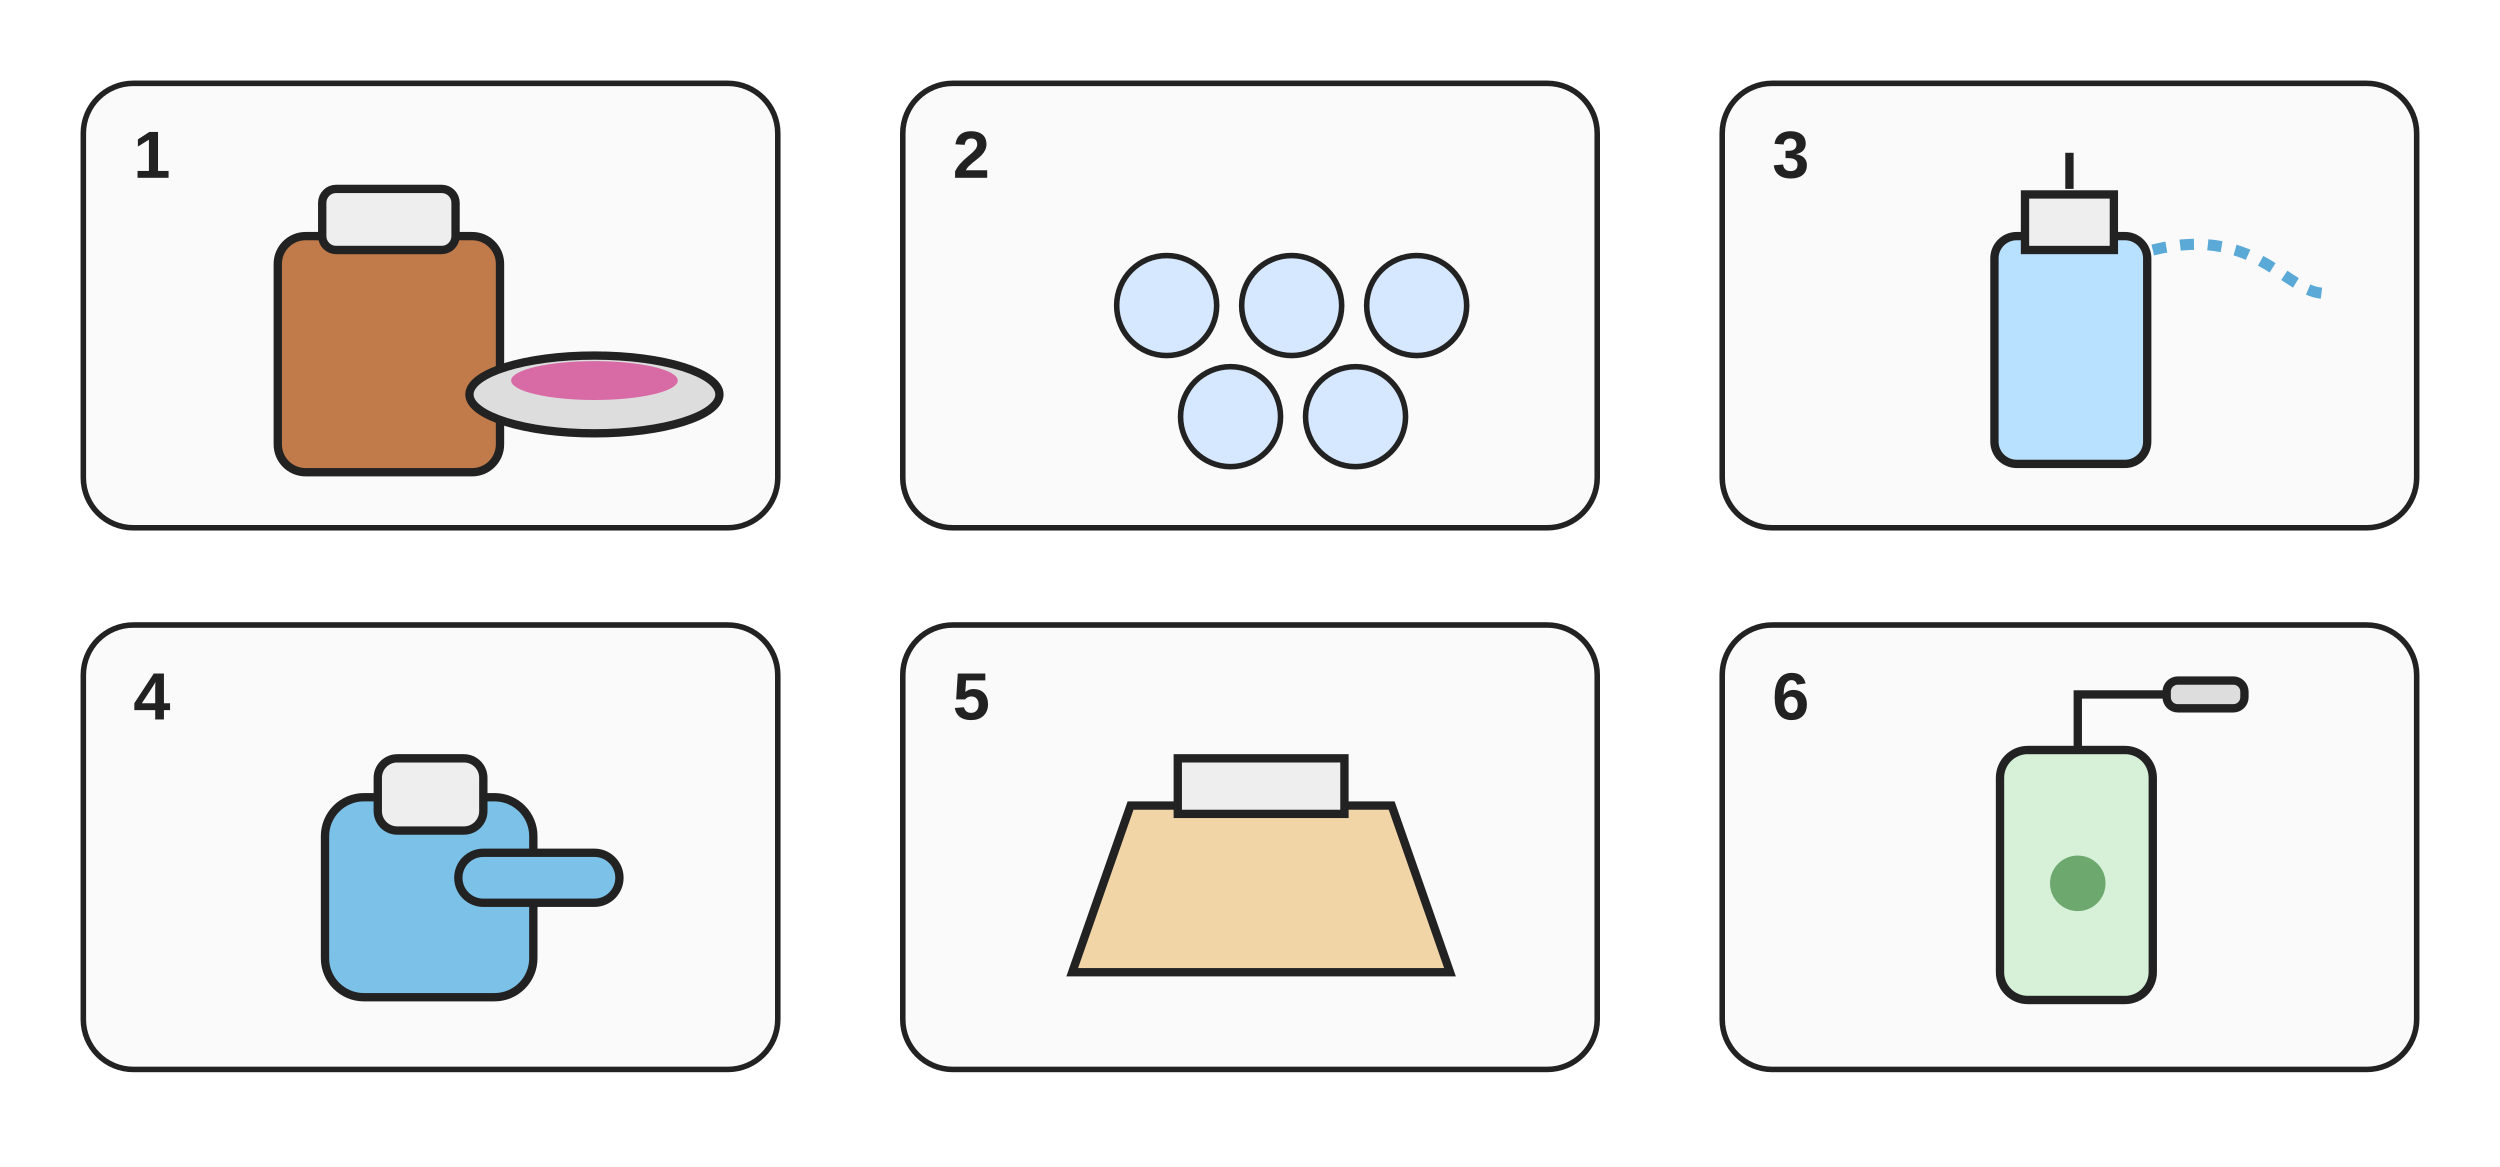
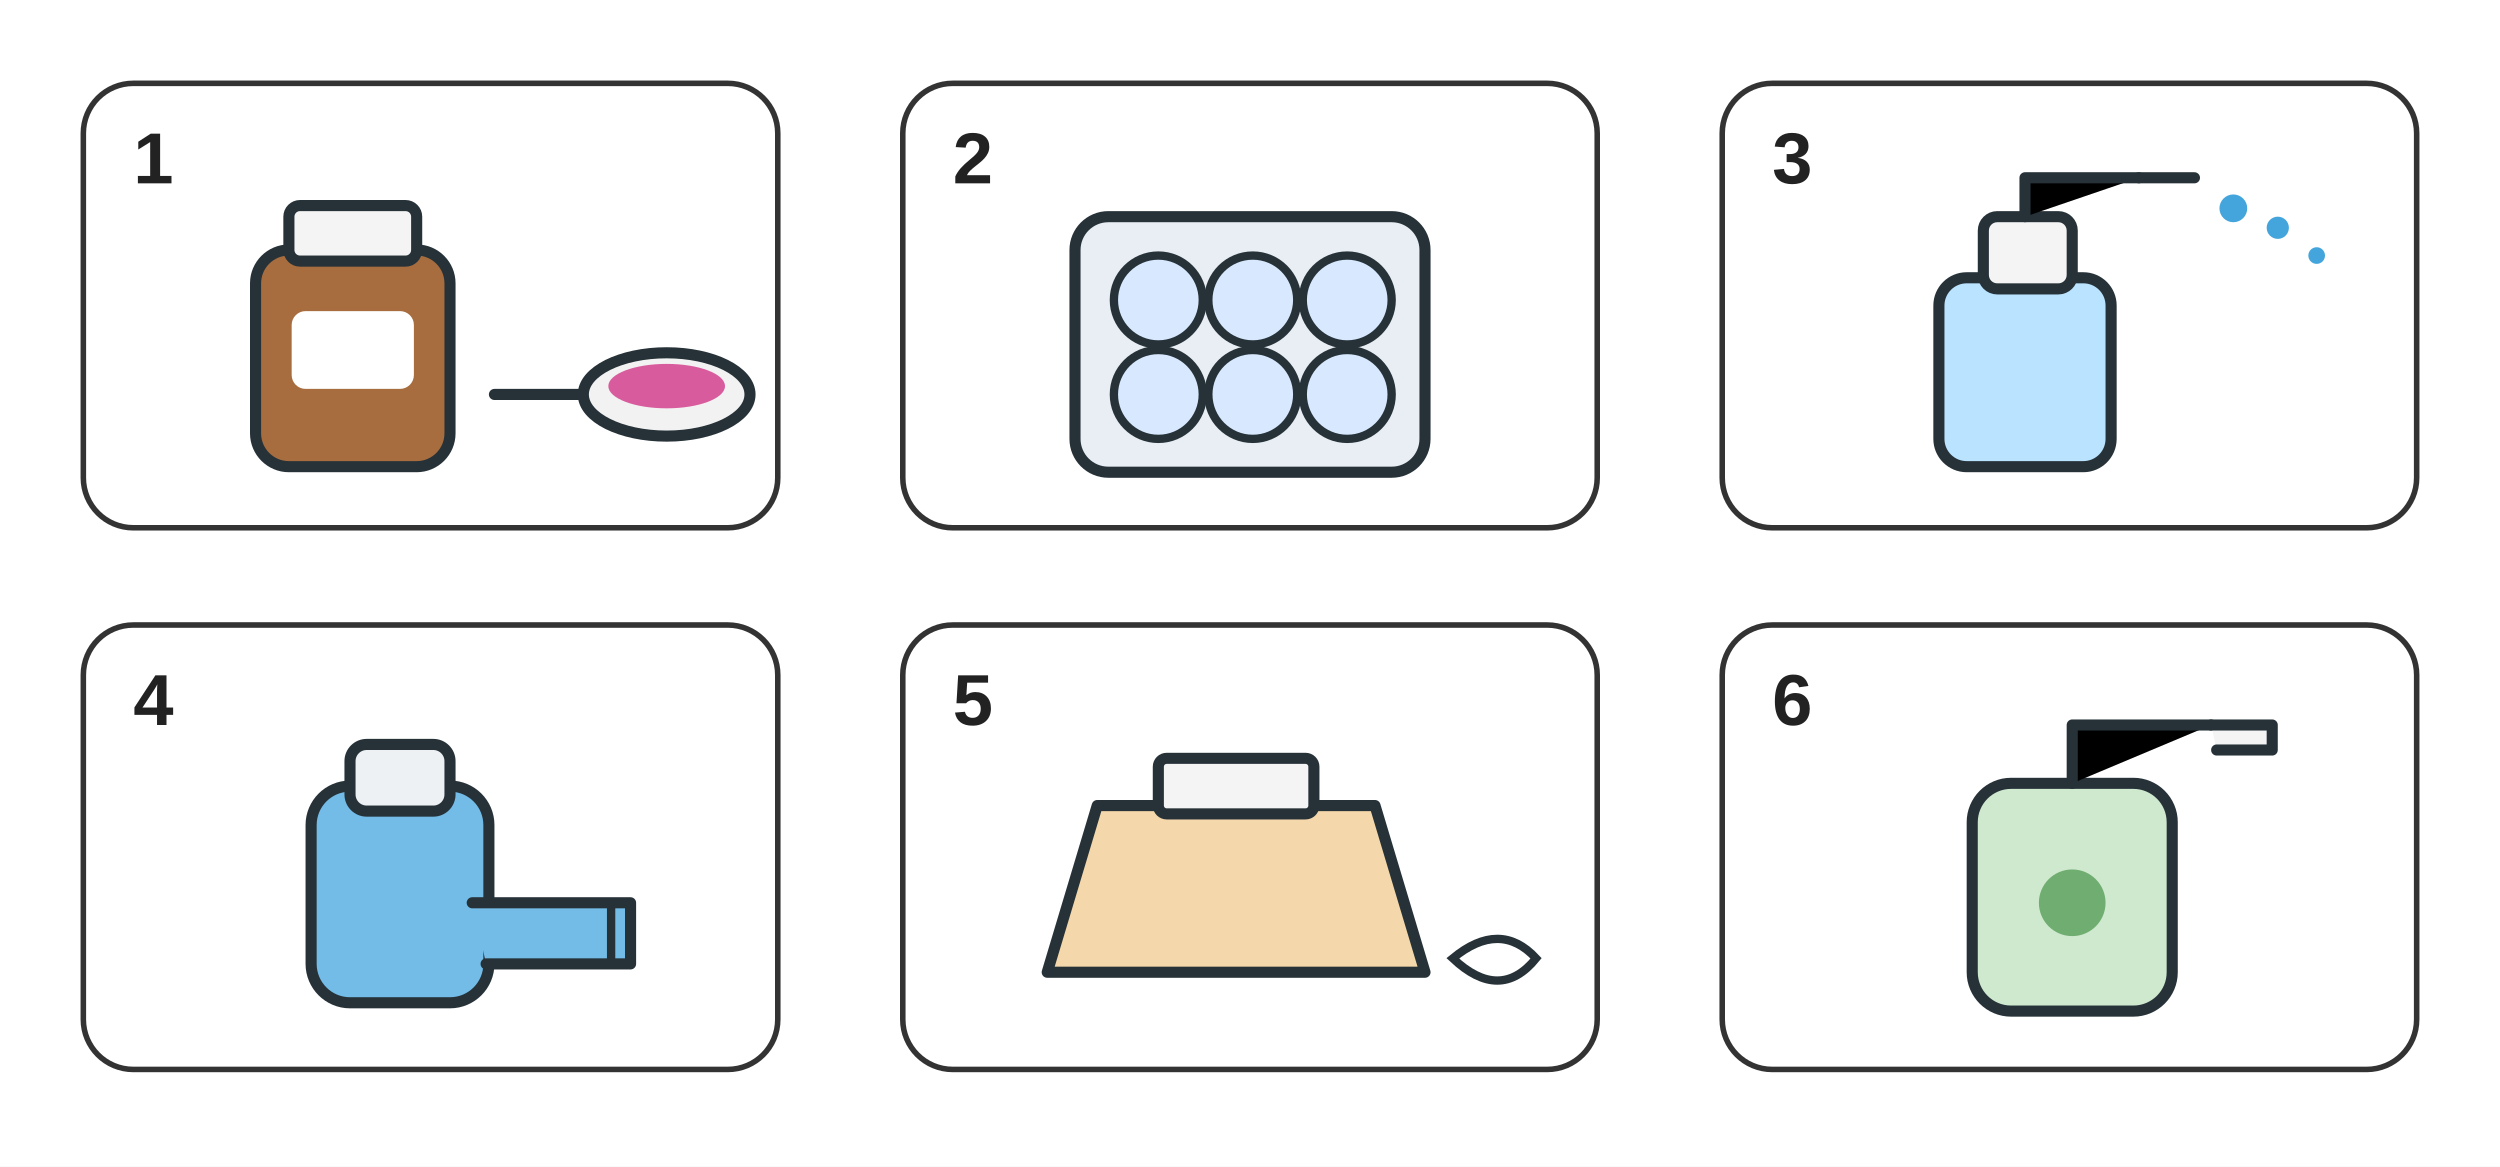
<svg xmlns="http://www.w3.org/2000/svg" viewBox="0 0 900 420" role="img" aria-label="Six numbered medicine types">
  <rect width="900" height="420" fill="white" />
-   <style>.n{font:700 24px Arial;fill:#222}.f{fill:#fafafa;stroke:#222;stroke-width:2}.s{stroke:#222;stroke-width:3}</style>
+   <style>.n{font:700 26px Arial;fill:#222}.f{fill:#fff;stroke:#333;stroke-width:2}.o{stroke:#263238;stroke-width:4;stroke-linecap:round;stroke-linejoin:round}.thin{stroke:#263238;stroke-width:3;stroke-linecap:round;stroke-linejoin:round}</style>
  <g transform="translate(30 30)">
    <rect class="f" width="250" height="160" rx="18" />
-     <text class="n" x="18" y="34">1</text>
-     <rect x="70" y="55" width="80" height="85" rx="10" fill="#c17b4a" class="s" />
-     <rect x="86" y="38" width="48" height="22" rx="5" fill="#eee" class="s" />
-     <ellipse cx="184" cy="112" rx="45" ry="14" fill="#ddd" class="s" />
-     <ellipse cx="184" cy="107" rx="30" ry="7" fill="#d86aa6" />
+     <text class="n" x="18" y="36">1</text>
+     <rect x="62" y="60" width="70" height="78" rx="12" fill="#a86d3f" class="o" />
+     <rect x="74" y="44" width="46" height="20" rx="4" fill="#f4f4f4" class="o" />
+     <rect x="75" y="82" width="44" height="28" rx="5" fill="#fff" />
+     <path d="M148 112 H205" class="o" />
+     <ellipse cx="210" cy="112" rx="30" ry="15" fill="#f2f2f2" class="o" />
+     <ellipse cx="210" cy="109" rx="21" ry="8" fill="#d85c9d" />
  </g>
  <g transform="translate(325 30)">
    <rect class="f" width="250" height="160" rx="18" />
-     <text class="n" x="18" y="34">2</text>
-     <g fill="#d6e8ff" stroke="#222" stroke-width="2">
-       <circle cx="95" cy="80" r="18" />
-       <circle cx="140" cy="80" r="18" />
-       <circle cx="185" cy="80" r="18" />
-       <circle cx="118" cy="120" r="18" />
-       <circle cx="163" cy="120" r="18" />
+     <text class="n" x="18" y="36">2</text>
+     <rect x="62" y="48" width="126" height="92" rx="12" fill="#e8eef4" class="o" />
+     <g fill="#d8e9ff" stroke="#263238" stroke-width="3">
+       <circle cx="92" cy="78" r="16" />
+       <circle cx="126" cy="78" r="16" />
+       <circle cx="160" cy="78" r="16" />
+       <circle cx="92" cy="112" r="16" />
+       <circle cx="126" cy="112" r="16" />
+       <circle cx="160" cy="112" r="16" />
    </g>
  </g>
  <g transform="translate(620 30)">
    <rect class="f" width="250" height="160" rx="18" />
-     <text class="n" x="18" y="34">3</text>
-     <rect x="98" y="55" width="55" height="82" rx="8" fill="#b8e0ff" class="s" />
-     <rect x="109" y="40" width="32" height="20" fill="#eee" class="s" />
-     <line x1="125" y1="38" x2="125" y2="25" class="s" />
-     <path d="M155 60 C195 50 205 80 220 75" fill="none" stroke="#5aa9d6" stroke-width="4" stroke-dasharray="5 5" />
+     <text class="n" x="18" y="36">3</text>
+     <rect x="78" y="70" width="62" height="68" rx="10" fill="#b9e3ff" class="o" />
+     <rect x="94" y="48" width="32" height="26" rx="5" fill="#f4f4f4" class="o" />
+     <path d="M109 48 V34 H150" class="o" />
+     <path d="M150 34 H170" class="o" />
+     <g fill="#43a5dc">
+       <circle cx="184" cy="45" r="5" />
+       <circle cx="200" cy="52" r="4" />
+       <circle cx="214" cy="62" r="3" />
+     </g>
  </g>
  <g transform="translate(30 225)">
    <rect class="f" width="250" height="160" rx="18" />
-     <text class="n" x="18" y="34">4</text>
-     <rect x="87" y="62" width="75" height="72" rx="14" fill="#7cc1e8" class="s" />
-     <rect x="106" y="48" width="38" height="26" rx="7" fill="#eee" class="s" />
-     <rect x="135" y="82" width="58" height="18" rx="9" fill="#7cc1e8" class="s" />
+     <text class="n" x="18" y="36">4</text>
+     <rect x="82" y="58" width="64" height="78" rx="14" fill="#73bce8" class="o" />
+     <rect x="96" y="43" width="36" height="24" rx="6" fill="#edf1f4" class="o" />
+     <path d="M140 100 H197 V122 H145" fill="#73bce8" class="o" />
+     <path d="M190 100 V122" class="thin" />
  </g>
  <g transform="translate(325 225)">
    <rect class="f" width="250" height="160" rx="18" />
-     <text class="n" x="18" y="34">5</text>
-     <path d="M82 65 H176 L197 125 H61Z" fill="#f2d5a7" class="s" />
-     <rect x="99" y="48" width="60" height="20" fill="#eee" class="s" />
+     <text class="n" x="18" y="36">5</text>
+     <path d="M70 65 H170 L188 125 H52Z" fill="#f4d7aa" class="o" />
+     <rect x="92" y="48" width="56" height="20" rx="3" fill="#f4f4f4" class="o" />
+     <path d="M198 120 Q215 106 228 120 Q215 136 198 120Z" fill="#fff" stroke="#263238" stroke-width="3" />
  </g>
  <g transform="translate(620 225)">
    <rect class="f" width="250" height="160" rx="18" />
-     <text class="n" x="18" y="34">6</text>
-     <rect x="100" y="45" width="55" height="90" rx="10" fill="#d7f1d8" class="s" />
-     <path d="M128 45 V25 H173" fill="none" class="s" />
-     <rect x="160" y="20" width="28" height="10" rx="4" fill="#ddd" class="s" />
-     <circle cx="128" cy="93" r="10" fill="#6da86e" />
+     <text class="n" x="18" y="36">6</text>
+     <rect x="90" y="57" width="72" height="82" rx="14" fill="#cfe9cf" class="o" />
+     <path d="M126 57 V36 H176" class="o" />
+     <path d="M176 36 H198 V45 H178" fill="#f4f4f4" class="o" />
+     <circle cx="126" cy="100" r="12" fill="#70ad70" />
  </g>
</svg>
